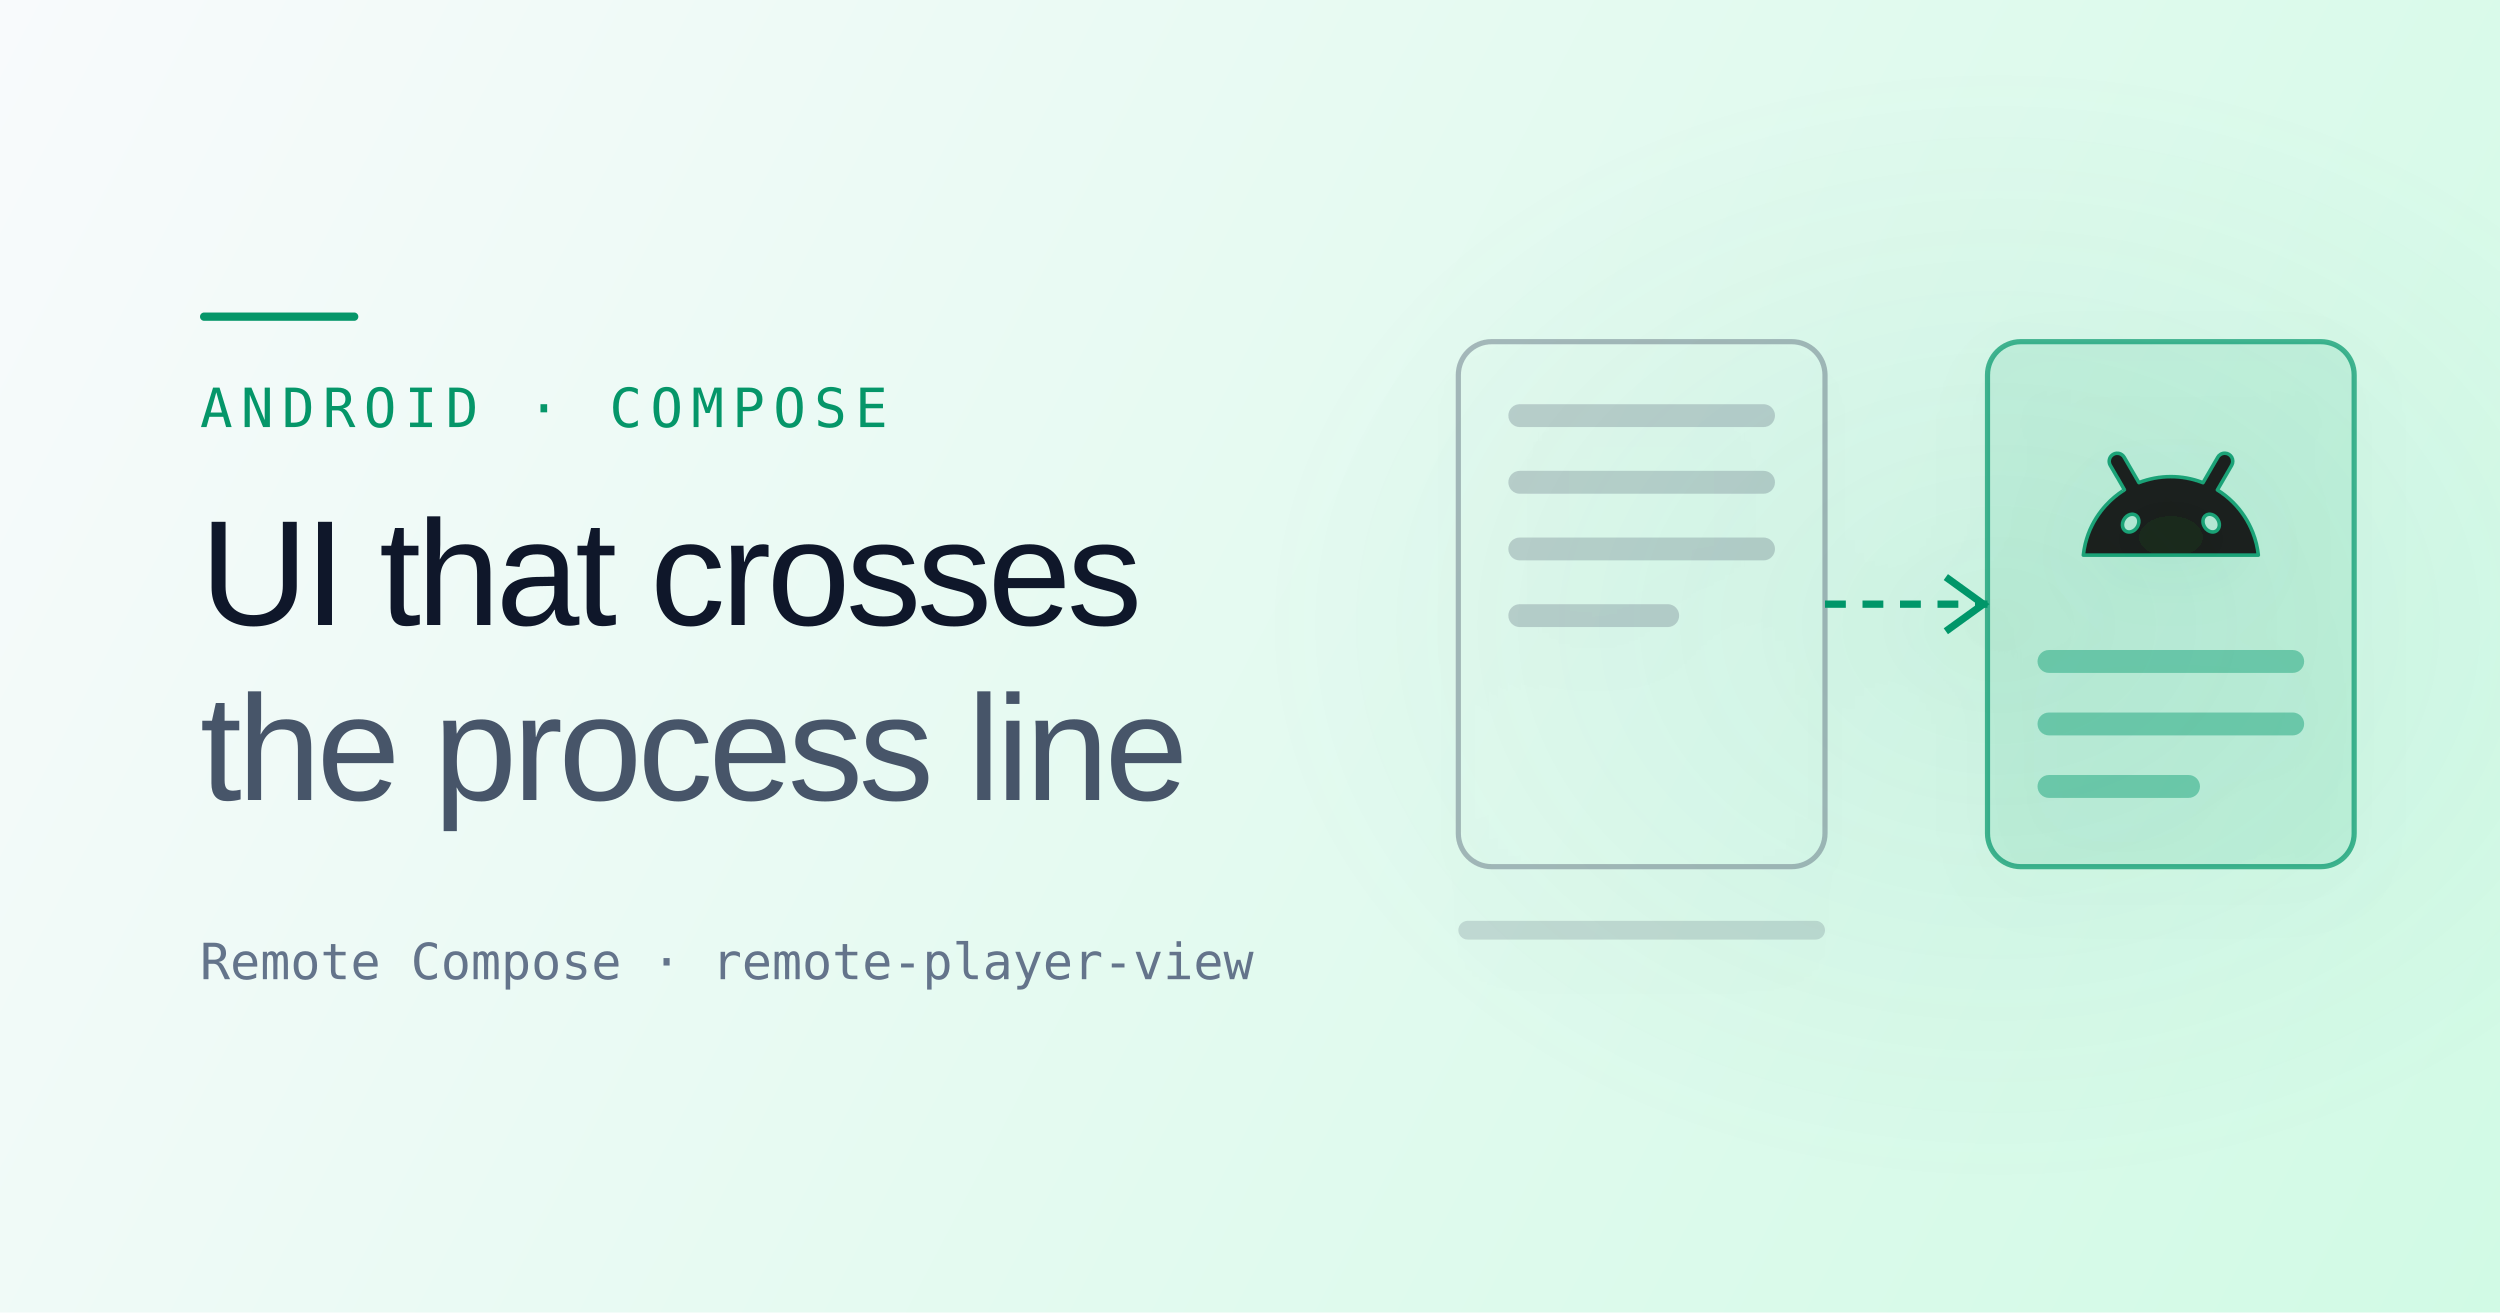
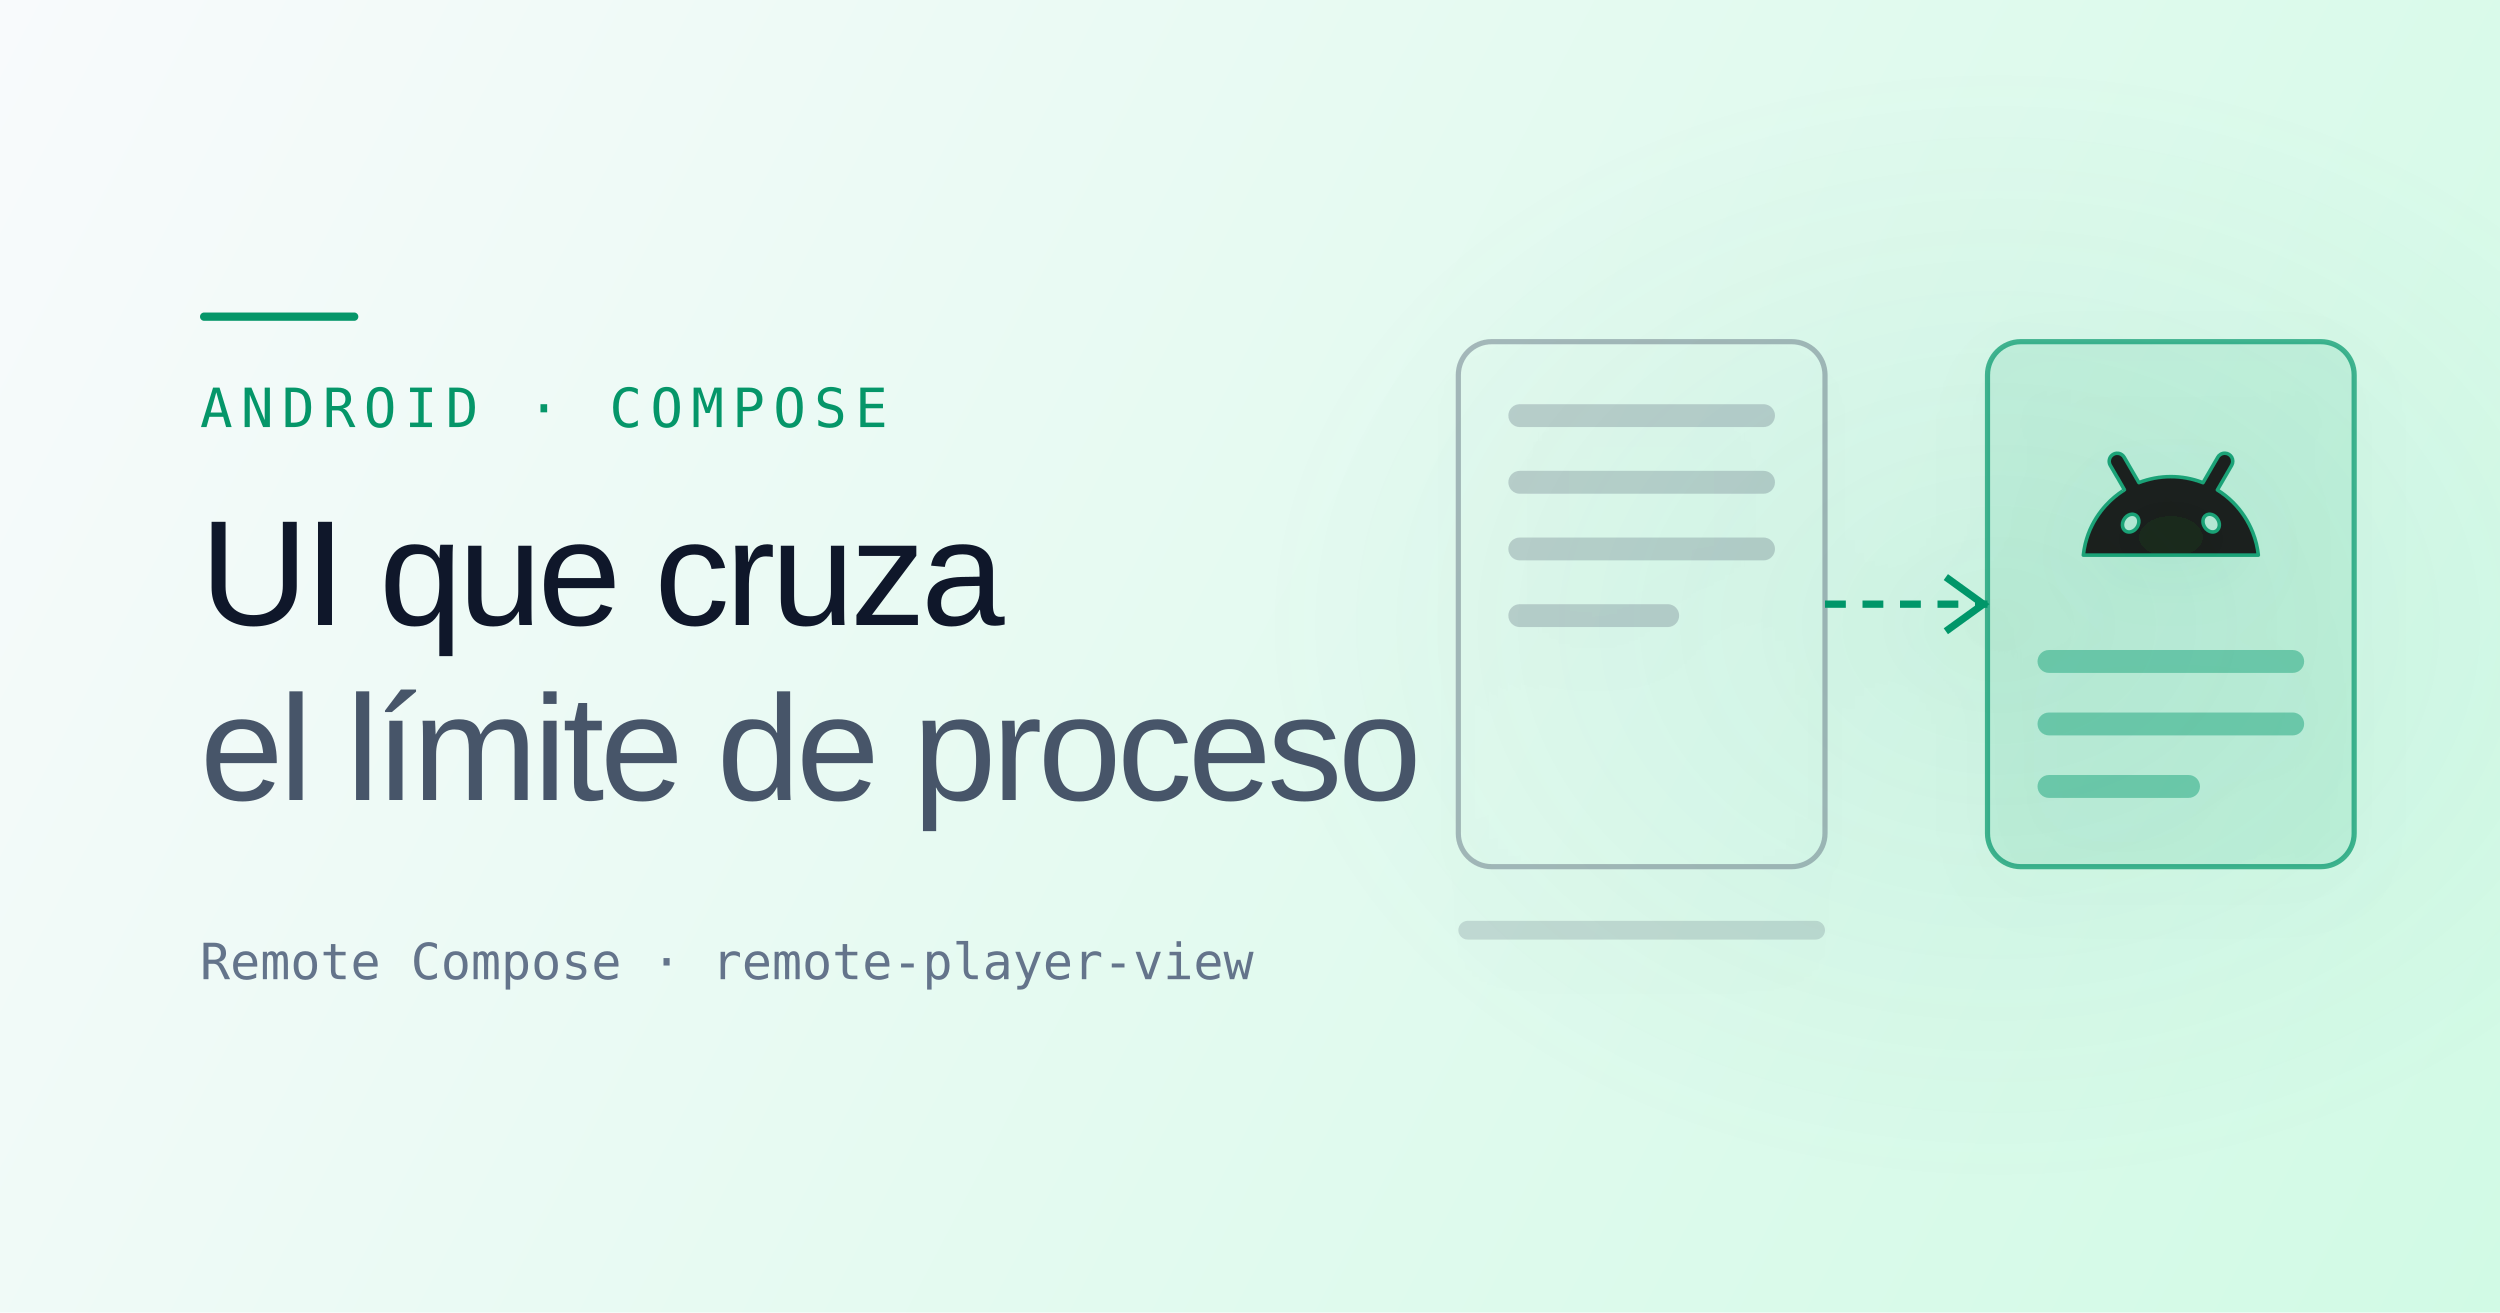
- <svg xmlns="http://www.w3.org/2000/svg" viewBox="0 0 1200 630" fill="none" role="img" aria-label="Remote Compose banner — UI that crosses the process line.">
+ <svg xmlns="http://www.w3.org/2000/svg" viewBox="0 0 1200 630" fill="none" role="img" aria-label="Banner de Remote Compose — UI que cruza el límite de proceso.">
  <defs>
-     <linearGradient id="bg-remote-compose-light" x1="0" y1="0" x2="1200" y2="630" gradientUnits="userSpaceOnUse">
+     <linearGradient id="bg-remote-compose-es-light" x1="0" y1="0" x2="1200" y2="630" gradientUnits="userSpaceOnUse">
      <stop offset="0%" stop-color="#F8FAFC" />
      <stop offset="100%" stop-color="#D1FAE5" />
    </linearGradient>
-     <radialGradient id="glow-remote-compose-light" cx="50%" cy="50%" r="50%">
+     <radialGradient id="glow-remote-compose-es-light" cx="50%" cy="50%" r="50%">
      <stop offset="0%" stop-color="#059669" stop-opacity="0.072" />
      <stop offset="100%" stop-color="#059669" stop-opacity="0" />
    </radialGradient>
-     <filter id="lift-remote-compose-light" x="-30%" y="-30%" width="160%" height="160%">
+     <filter id="lift-remote-compose-es-light" x="-30%" y="-30%" width="160%" height="160%">
      <feDropShadow dx="0" dy="10" stdDeviation="18" flood-color="#059669" flood-opacity="0.09" />
    </filter>
  </defs>
-   <rect width="1200" height="630" fill="url(#bg-remote-compose-light)" />
-   <ellipse cx="960" cy="300" rx="360" ry="270" fill="url(#glow-remote-compose-light)" />
-   <g filter="url(#lift-remote-compose-light)">
+   <rect width="1200" height="630" fill="url(#bg-remote-compose-es-light)" />
+   <ellipse cx="960" cy="300" rx="360" ry="270" fill="url(#glow-remote-compose-es-light)" />
+   <g filter="url(#lift-remote-compose-es-light)">
    <rect x="700" y="164" width="176" height="252" rx="16" fill="none" stroke="#475569" stroke-width="2.5" opacity="0.4" />
    <rect x="954" y="164" width="176" height="252" rx="16" fill="#059669" opacity="0.1" />
    <rect x="954" y="164" width="176" height="252" rx="16" fill="none" stroke="#059669" stroke-width="2.5" opacity="0.7" />
    <rect x="724" y="194" width="128" height="11" rx="5.5" fill="#475569" opacity="0.26" />
    <rect x="724" y="226" width="128" height="11" rx="5.5" fill="#475569" opacity="0.26" />
    <rect x="724" y="258" width="128" height="11" rx="5.5" fill="#475569" opacity="0.26" />
    <rect x="724" y="290" width="82" height="11" rx="5.5" fill="#475569" opacity="0.26" />
    <g transform="translate(1000 200) scale(3.5)" opacity="0.85" fill="none" stroke="#059669" stroke-width="0.49" stroke-linecap="round" stroke-linejoin="round">
      <path fill="currentColor" d="M18.44 5.559q-1.015 1.748-2.028 3.498q-.055-.023-.111-.043a12.1 12.1 0 0 0-8.68.033C7.537 8.897 5.868 6.026 5.6 5.56a1 1 0 0 0-.141-.19a1.104 1.104 0 0 0-1.768 1.298c1.947 3.37-.096-.216 1.948 3.36c.017.03-.495.263-1.393 1.017C2.9 12.176.452 14.772 0 18.99h24a11.7 11.7 0 0 0-.746-3.068a12.1 12.1 0 0 0-2.74-4.184a12 12 0 0 0-2.131-1.687c.66-1.122 1.312-2.256 1.965-3.385a1.11 1.11 0 0 0-.008-1.12a1.1 1.1 0 0 0-.852-.532c-.522-.054-.939.313-1.049.545m-.04 8.46c.395.593.324 1.331-.156 1.65c-.48.32-1.188.1-1.582-.493s-.324-1.33.156-1.65c.473-.316 1.182-.11 1.582.494m-11.193-.492c.48.32.55 1.058.156 1.65c-.394.593-1.103.815-1.584.495c-.48-.32-.55-1.058-.156-1.65c.4-.603 1.109-.811 1.584-.495" />
    </g>
    <rect x="978" y="312" width="128" height="11" rx="5.5" fill="#059669" opacity="0.42" />
    <rect x="978" y="342" width="128" height="11" rx="5.5" fill="#059669" opacity="0.42" />
    <rect x="978" y="372" width="78" height="11" rx="5.5" fill="#059669" opacity="0.42" />
    <path d="M876 290 H954" stroke="#059669" stroke-width="3.5" stroke-dasharray="10 8" />
    <path d="M934 277 l18 13 -18 13" fill="none" stroke="#059669" stroke-width="3.5" />
    <rect x="700" y="442" width="176" height="9" rx="4.5" fill="#475569" opacity="0.2" />
  </g>
  <rect x="96" y="150" width="76" height="4" rx="2" fill="#059669" />
  <text x="96" y="205" font-family="'IBM Plex Mono',ui-monospace,monospace" font-size="26" letter-spacing="4" fill="#059669">ANDROID · COMPOSE</text>
-   <text x="96" y="300" font-family="Switzer,'Helvetica Neue',Arial,sans-serif" font-size="72" font-weight="500" letter-spacing="-2" fill="#0F172A">UI that crosses</text>
-   <text x="96" y="384" font-family="Switzer,'Helvetica Neue',Arial,sans-serif" font-size="72" font-weight="500" letter-spacing="-2" fill="#475569">the process line</text>
+   <text x="96" y="300" font-family="Switzer,'Helvetica Neue',Arial,sans-serif" font-size="72" font-weight="500" letter-spacing="-2" fill="#0F172A">UI que cruza</text>
+   <text x="96" y="384" font-family="Switzer,'Helvetica Neue',Arial,sans-serif" font-size="72" font-weight="500" letter-spacing="-2" fill="#475569">el límite de proceso</text>
  <text x="96" y="470" font-family="'IBM Plex Mono',ui-monospace,monospace" font-size="24" fill="#64748B">Remote Compose · remote-player-view</text>
</svg>
